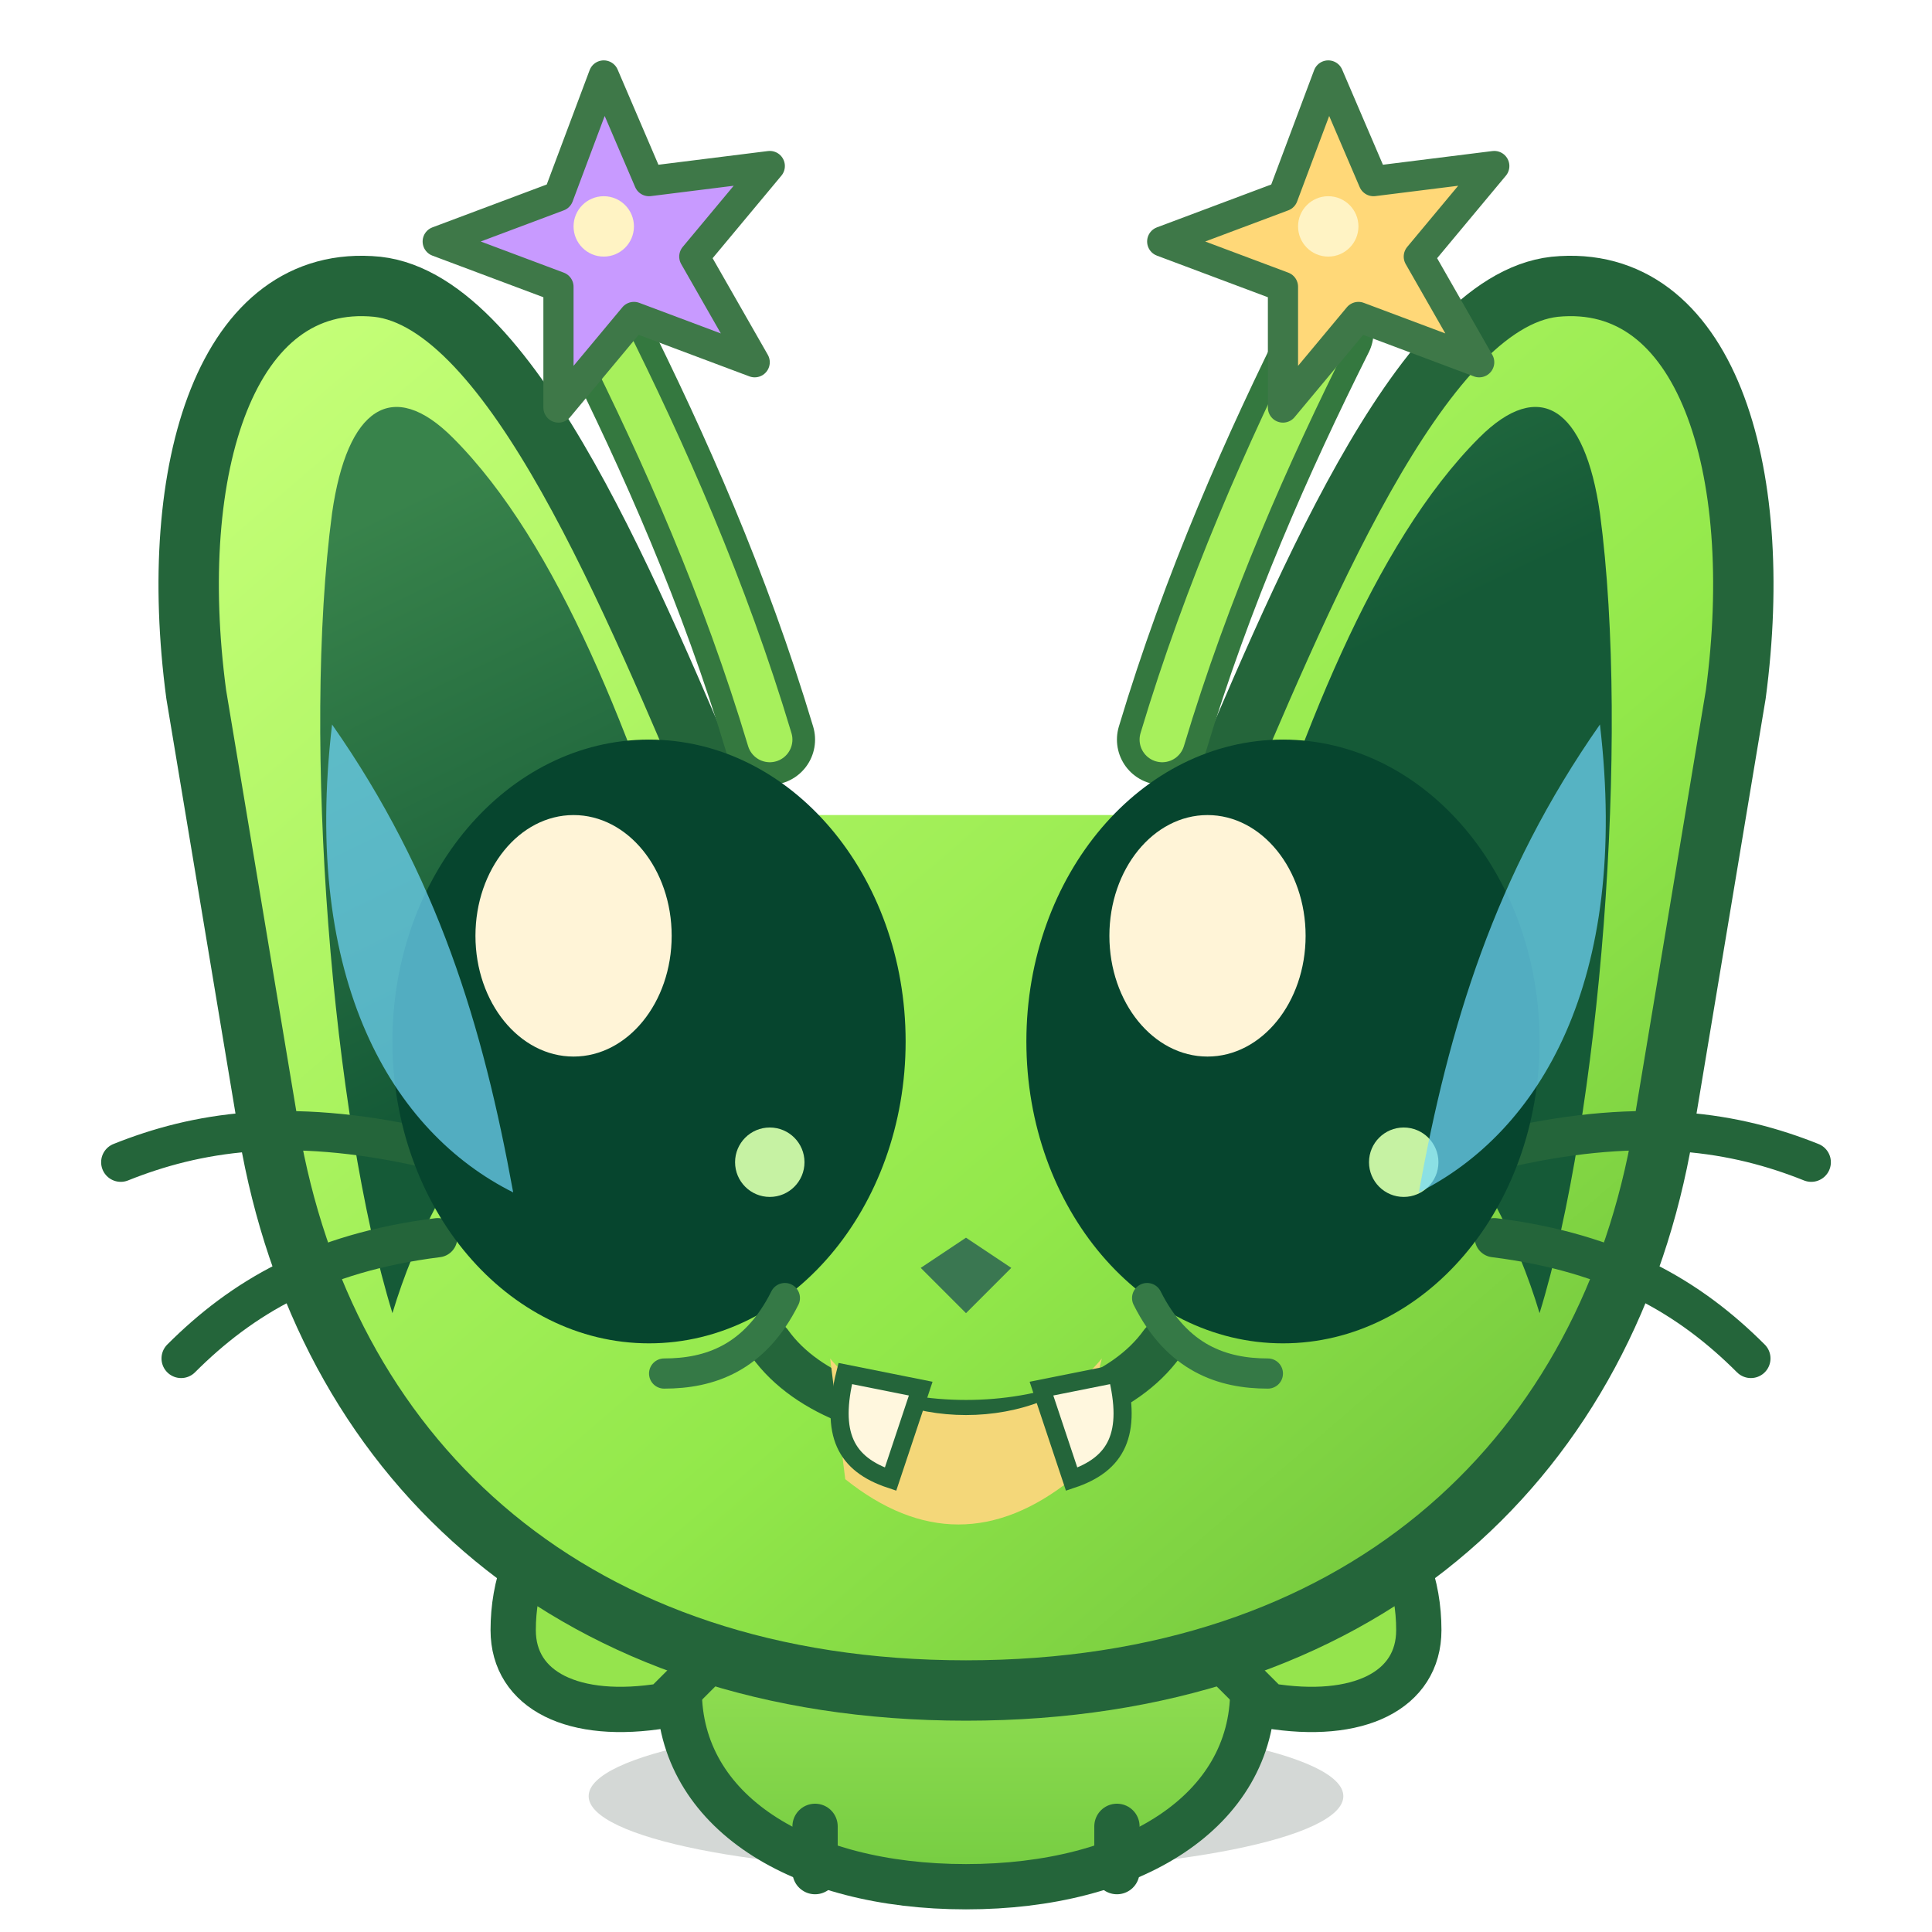
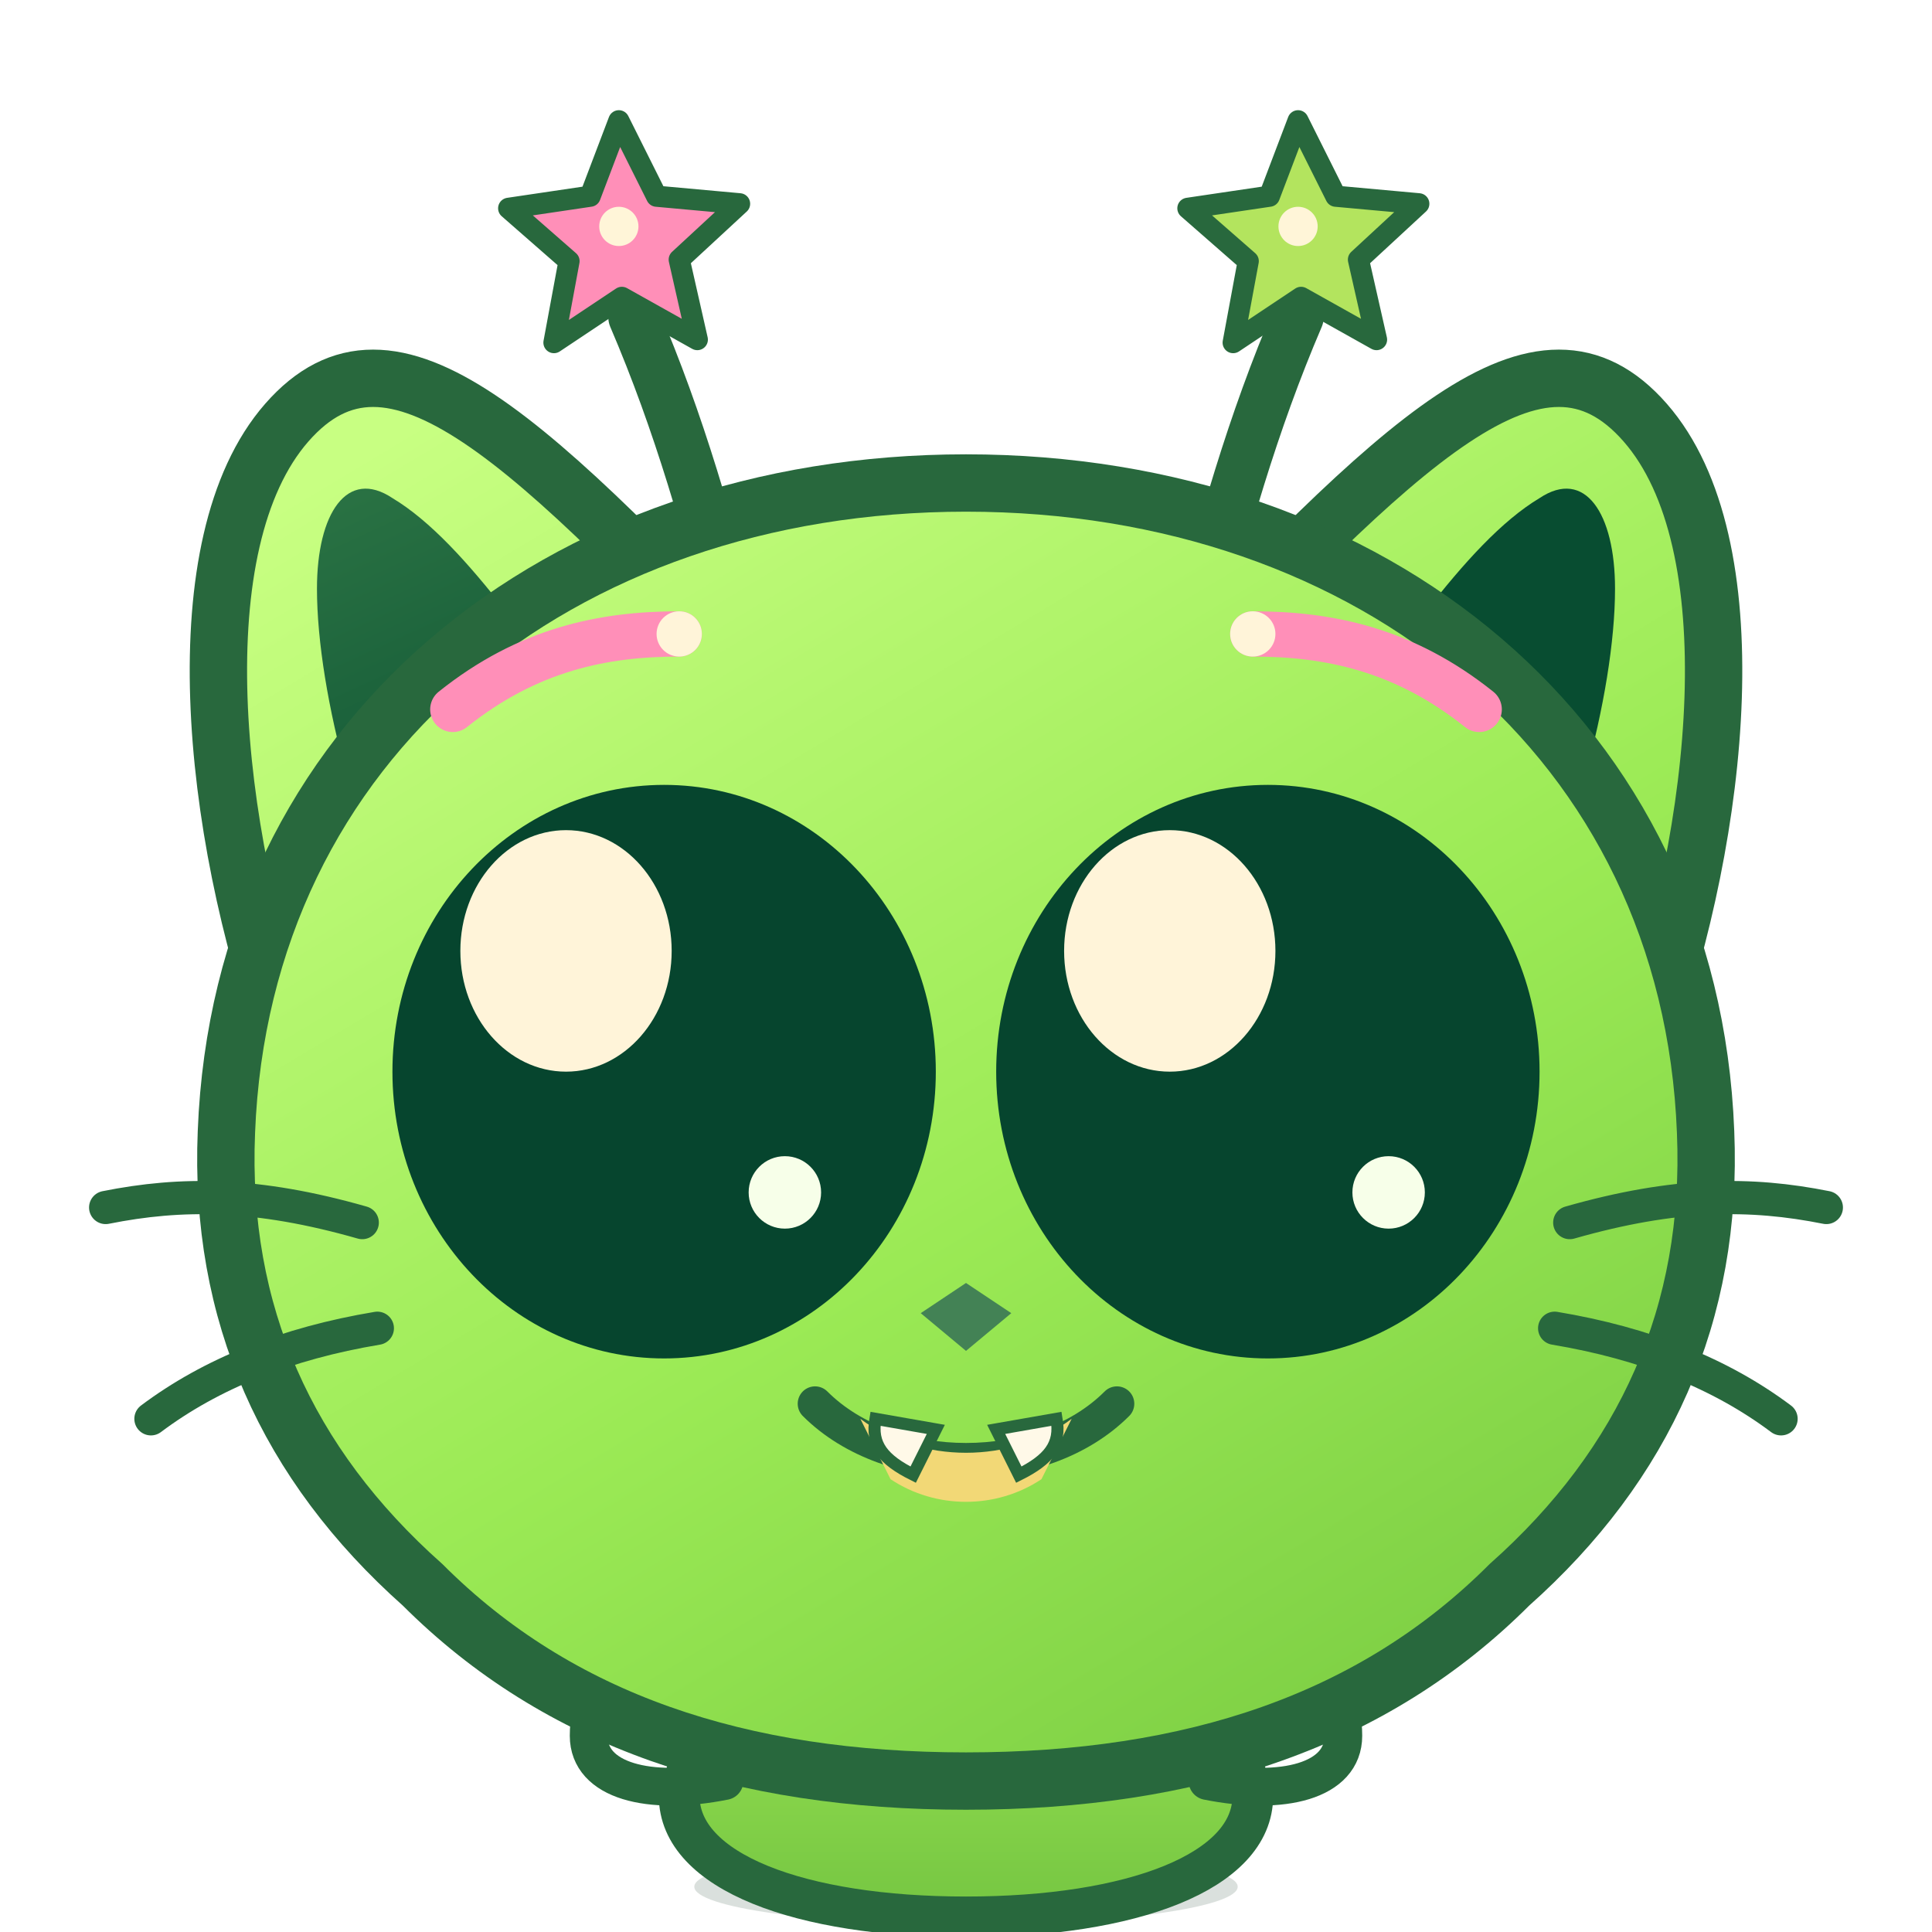
<svg xmlns="http://www.w3.org/2000/svg" viewBox="0 0 128 128" fill="none">
  <defs>
-     <linearGradient id="fur" x1="23" y1="18" x2="104" y2="112" gradientUnits="userSpaceOnUse">
-       <stop stop-color="#C5FF78" />
-       <stop offset=".62" stop-color="#92E84A" />
-       <stop offset="1" stop-color="#6DBF3B" />
+     <linearGradient id="fur" x1="34" y1="24" x2="91" y2="119" gradientUnits="userSpaceOnUse">
+       <stop stop-color="#C8FF82" />
+       <stop offset=".58" stop-color="#9BEA55" />
+       <stop offset="1" stop-color="#7BCD43" />
    </linearGradient>
-     <linearGradient id="ear" x1="23" y1="35" x2="39" y2="68" gradientUnits="userSpaceOnUse">
-       <stop stop-color="#38834B" />
-       <stop offset="1" stop-color="#155A37" />
+     <linearGradient id="ear" x1="24" y1="24" x2="41" y2="61" gradientUnits="userSpaceOnUse">
+       <stop stop-color="#317A47" />
+       <stop offset="1" stop-color="#084D31" />
    </linearGradient>
-     <linearGradient id="body" x1="64" y1="88" x2="64" y2="126" gradientUnits="userSpaceOnUse">
-       <stop stop-color="#B9F86B" />
-       <stop offset="1" stop-color="#73CB40" />
+     <linearGradient id="body" x1="64" y1="102" x2="64" y2="128" gradientUnits="userSpaceOnUse">
+       <stop stop-color="#A7EE58" />
+       <stop offset="1" stop-color="#73C441" />
    </linearGradient>
  </defs>
-   <ellipse cx="64" cy="119" rx="25" ry="5" fill="#112719" opacity=".18" />
-   <path d="M49 84h30l4 28c0 8-8 13-19 13s-19-5-19-13z" fill="url(#body)" stroke="#24653A" stroke-width="3" />
-   <path d="M46 97c-8 0-12 5-12 11 0 4 4 6 10 5l8-8M82 97c8 0 12 5 12 11 0 4-4 6-10 5l-8-8" fill="#95E44D" stroke="#24653A" stroke-width="3" stroke-linecap="round" />
-   <path d="M54 121v3m20-3v3" stroke="#24653A" stroke-width="3" stroke-linecap="round" />
-   <path d="M48 54C42 40 34 20 25 19 15 18 11 31 13 46l5 30c4 21 20 36 46 36s42-15 46-36l5-30c2-15-2-28-12-27-9 1-17 21-23 35" fill="url(#fur)" stroke="#24653A" stroke-width="4" stroke-linejoin="round" />
-   <path d="M22 34c1-7 4-9 8-5 7 7 12 20 16 33-10 6-17 15-20 25-4-13-6-38-4-53Zm84 0c-1-7-4-9-8-5-7 7-12 20-16 33 10 6 17 15 20 25 4-13 6-38 4-53Z" fill="url(#ear)" />
-   <path d="M51 49C48 39 44 30 40 22M77 49c3-10 7-19 11-27" stroke="#34783F" stroke-width="6" stroke-linecap="round" />
-   <path d="M51 49C48 39 44 30 40 22M77 49c3-10 7-19 11-27" stroke="#A7F05C" stroke-width="3" stroke-linecap="round" />
-   <path d="M40 5 43 12 51 11 46 17 50 24 42 21 37 27 37 19 29 16 37 13Z" fill="#C89AFF" stroke="#3E7848" stroke-width="2" stroke-linejoin="round" />
-   <path d="m88 5 3 7 8-1-5 6 4 7-8-3-5 6v-8l-8-3 8-3Z" fill="#FFD878" stroke="#3E7848" stroke-width="2" stroke-linejoin="round" />
-   <circle cx="40" cy="15" r="2" fill="#FFF3C4" />
-   <circle cx="88" cy="15" r="2" fill="#FFF3C4" />
-   <path d="M28 76c-9-2-15-1-20 1m21 5c-8 1-13 4-17 8m88-14c9-2 15-1 20 1m-21 5c8 1 13 4 17 8" stroke="#24653A" stroke-width="2.6" stroke-linecap="round" />
-   <ellipse cx="43" cy="69" rx="17" ry="20" fill="#06452E" />
-   <ellipse cx="85" cy="69" rx="17" ry="20" fill="#06452E" />
-   <ellipse cx="38" cy="62" rx="6.5" ry="8" fill="#FFF4D7" />
-   <ellipse cx="80" cy="62" rx="6.5" ry="8" fill="#FFF4D7" />
-   <circle cx="51" cy="77" r="2.3" fill="#C6F2A3" />
-   <circle cx="93" cy="77" r="2.3" fill="#C6F2A3" />
-   <path d="m61 84 3-2 3 2-3 3z" fill="#3A7751" />
-   <path d="M51 89c5 7 21 7 26 0" stroke="#24653A" stroke-width="3" stroke-linecap="round" />
-   <path d="M55 90c4 5 14 5 18 0l-2 8c-5 4-10 4-15 0z" fill="#F4D779" />
-   <path d="m56 91 5 1-2 6c-3-1-4-3-3-7Zm18 0-5 1 2 6c3-1 4-3 3-7Z" fill="#FFF7DE" stroke="#24653A" stroke-width="1.2" />
-   <path d="M52 86c-2 4-5 5-8 5m32-5c2 4 5 5 8 5" stroke="#357946" stroke-width="2" stroke-linecap="round" />
-   <path d="M22 48c-2 17 4 27 12 31-2-11-5-21-12-31Zm84 0c2 17-4 27-12 31 2-11 5-21 12-31Z" fill="#72d8ff" opacity=".7" />
+   <ellipse cx="64" cy="125" rx="18" ry="2.5" fill="#163A24" opacity=".16" />
+   <path d="M49 106c1-9 7-13 15-13s14 4 15 13l4 13c0 5-8 8-19 8s-19-3-19-8z" fill="url(#body)" stroke="#28683D" stroke-width="2.7" />
+   <path d="M48 109c-6-1-9 2-9 6 0 3 4 4 9 3m32-9c6-1 9 2 9 6 0 3-4 4-9 3" stroke="#28683D" stroke-width="2.5" stroke-linecap="round" />
+   <path d="M19 69c-5-14-7-33 0-41 7-8 16 1 33 19l-4 27z" fill="url(#fur)" stroke="#28683D" stroke-width="3.8" stroke-linejoin="round" />
+   <path d="M109 69c5-14 7-33 0-41-7-8-16 1-33 19l4 27z" fill="url(#fur)" stroke="#28683D" stroke-width="3.8" stroke-linejoin="round" />
+   <path d="M21 39c0-5 2-8 5-6 5 3 10 11 16 19-6 2-11 6-14 12-4-7-7-18-7-25Zm86 0c0-5-2-8-5-6-5 3-10 11-16 19 6 2 11 6 14 12 4-7 7-18 7-25Z" fill="url(#ear)" />
+   <path d="M49 43c-2-8-4-15-7-22m37 22c2-8 4-15 7-22" stroke="#28683D" stroke-width="3.4" stroke-linecap="round" />
+   <path d="m41 8 2.5 5 5.5.5-4 3.7 1.2 5.3-5-2.8-4.5 3 1-5.4-4-3.5 5.4-.8Z" fill="#FF8FB8" stroke="#28683D" stroke-width="1.4" stroke-linejoin="round" />
+   <path d="m86 8 2.5 5 5.5.5-4 3.7 1.2 5.3-5-2.8-4.5 3 1-5.4-4-3.5 5.4-.8Z" fill="#B3E45E" stroke="#28683D" stroke-width="1.4" stroke-linejoin="round" />
+   <circle cx="41" cy="15" r="1.3" fill="#FFF5D8" />
+   <circle cx="86" cy="15" r="1.3" fill="#FFF5D8" />
+   <path d="M64 32c-27 0-48 17-49 43-.5 12 4 22 13 30 9 9 21 13 36 13s27-4 36-13c9-8 13.5-18 13-30-1-26-22-43-49-43Z" fill="url(#fur)" stroke="#28683D" stroke-width="3.8" />
+   <path d="M24 81c-7-2-12-2-17-1m18 8c-6 1-11 3-15 6m94-13c7-2 12-2 17-1m-18 8c6 1 11 3 15 6" stroke="#28683D" stroke-width="2.2" stroke-linecap="round" />
+   <ellipse cx="44" cy="71" rx="18" ry="19" fill="#06452E" />
+   <ellipse cx="84" cy="71" rx="18" ry="19" fill="#06452E" />
+   <ellipse cx="37.5" cy="63" rx="7" ry="8" fill="#FFF4D9" />
+   <ellipse cx="77.5" cy="63" rx="7" ry="8" fill="#FFF4D9" />
+   <circle cx="52" cy="79" r="2.4" fill="#F7FFE9" />
+   <circle cx="92" cy="79" r="2.4" fill="#F7FFE9" />
+   <path d="m61 87 3-2 3 2-3 2.5z" fill="#438255" />
+   <path d="M54 93c5 5 15 5 20 0" stroke="#28683D" stroke-width="2.3" stroke-linecap="round" />
+   <path d="M57 94c4 3 10 3 14 0l-2 4c-3 2-7 2-10 0z" fill="#F2D876" />
+   <path d="m58 94 4 .7-1.5 3c-2-1-2.8-2-2.5-3.7Zm12 0-4 .7 1.5 3c2-1 2.8-2 2.5-3.7Z" fill="#FFF9E8" stroke="#28683D" stroke-width=".8" />
+   <path d="M30 47c5-4 10-5 15-5m38 0c5 0 10 1 15 5" stroke="#FF8FB8" stroke-width="3" stroke-linecap="round" />
+   <circle cx="45" cy="42" r="1.5" fill="#FFF4D9" />
+   <circle cx="83" cy="42" r="1.5" fill="#FFF4D9" />
</svg>
